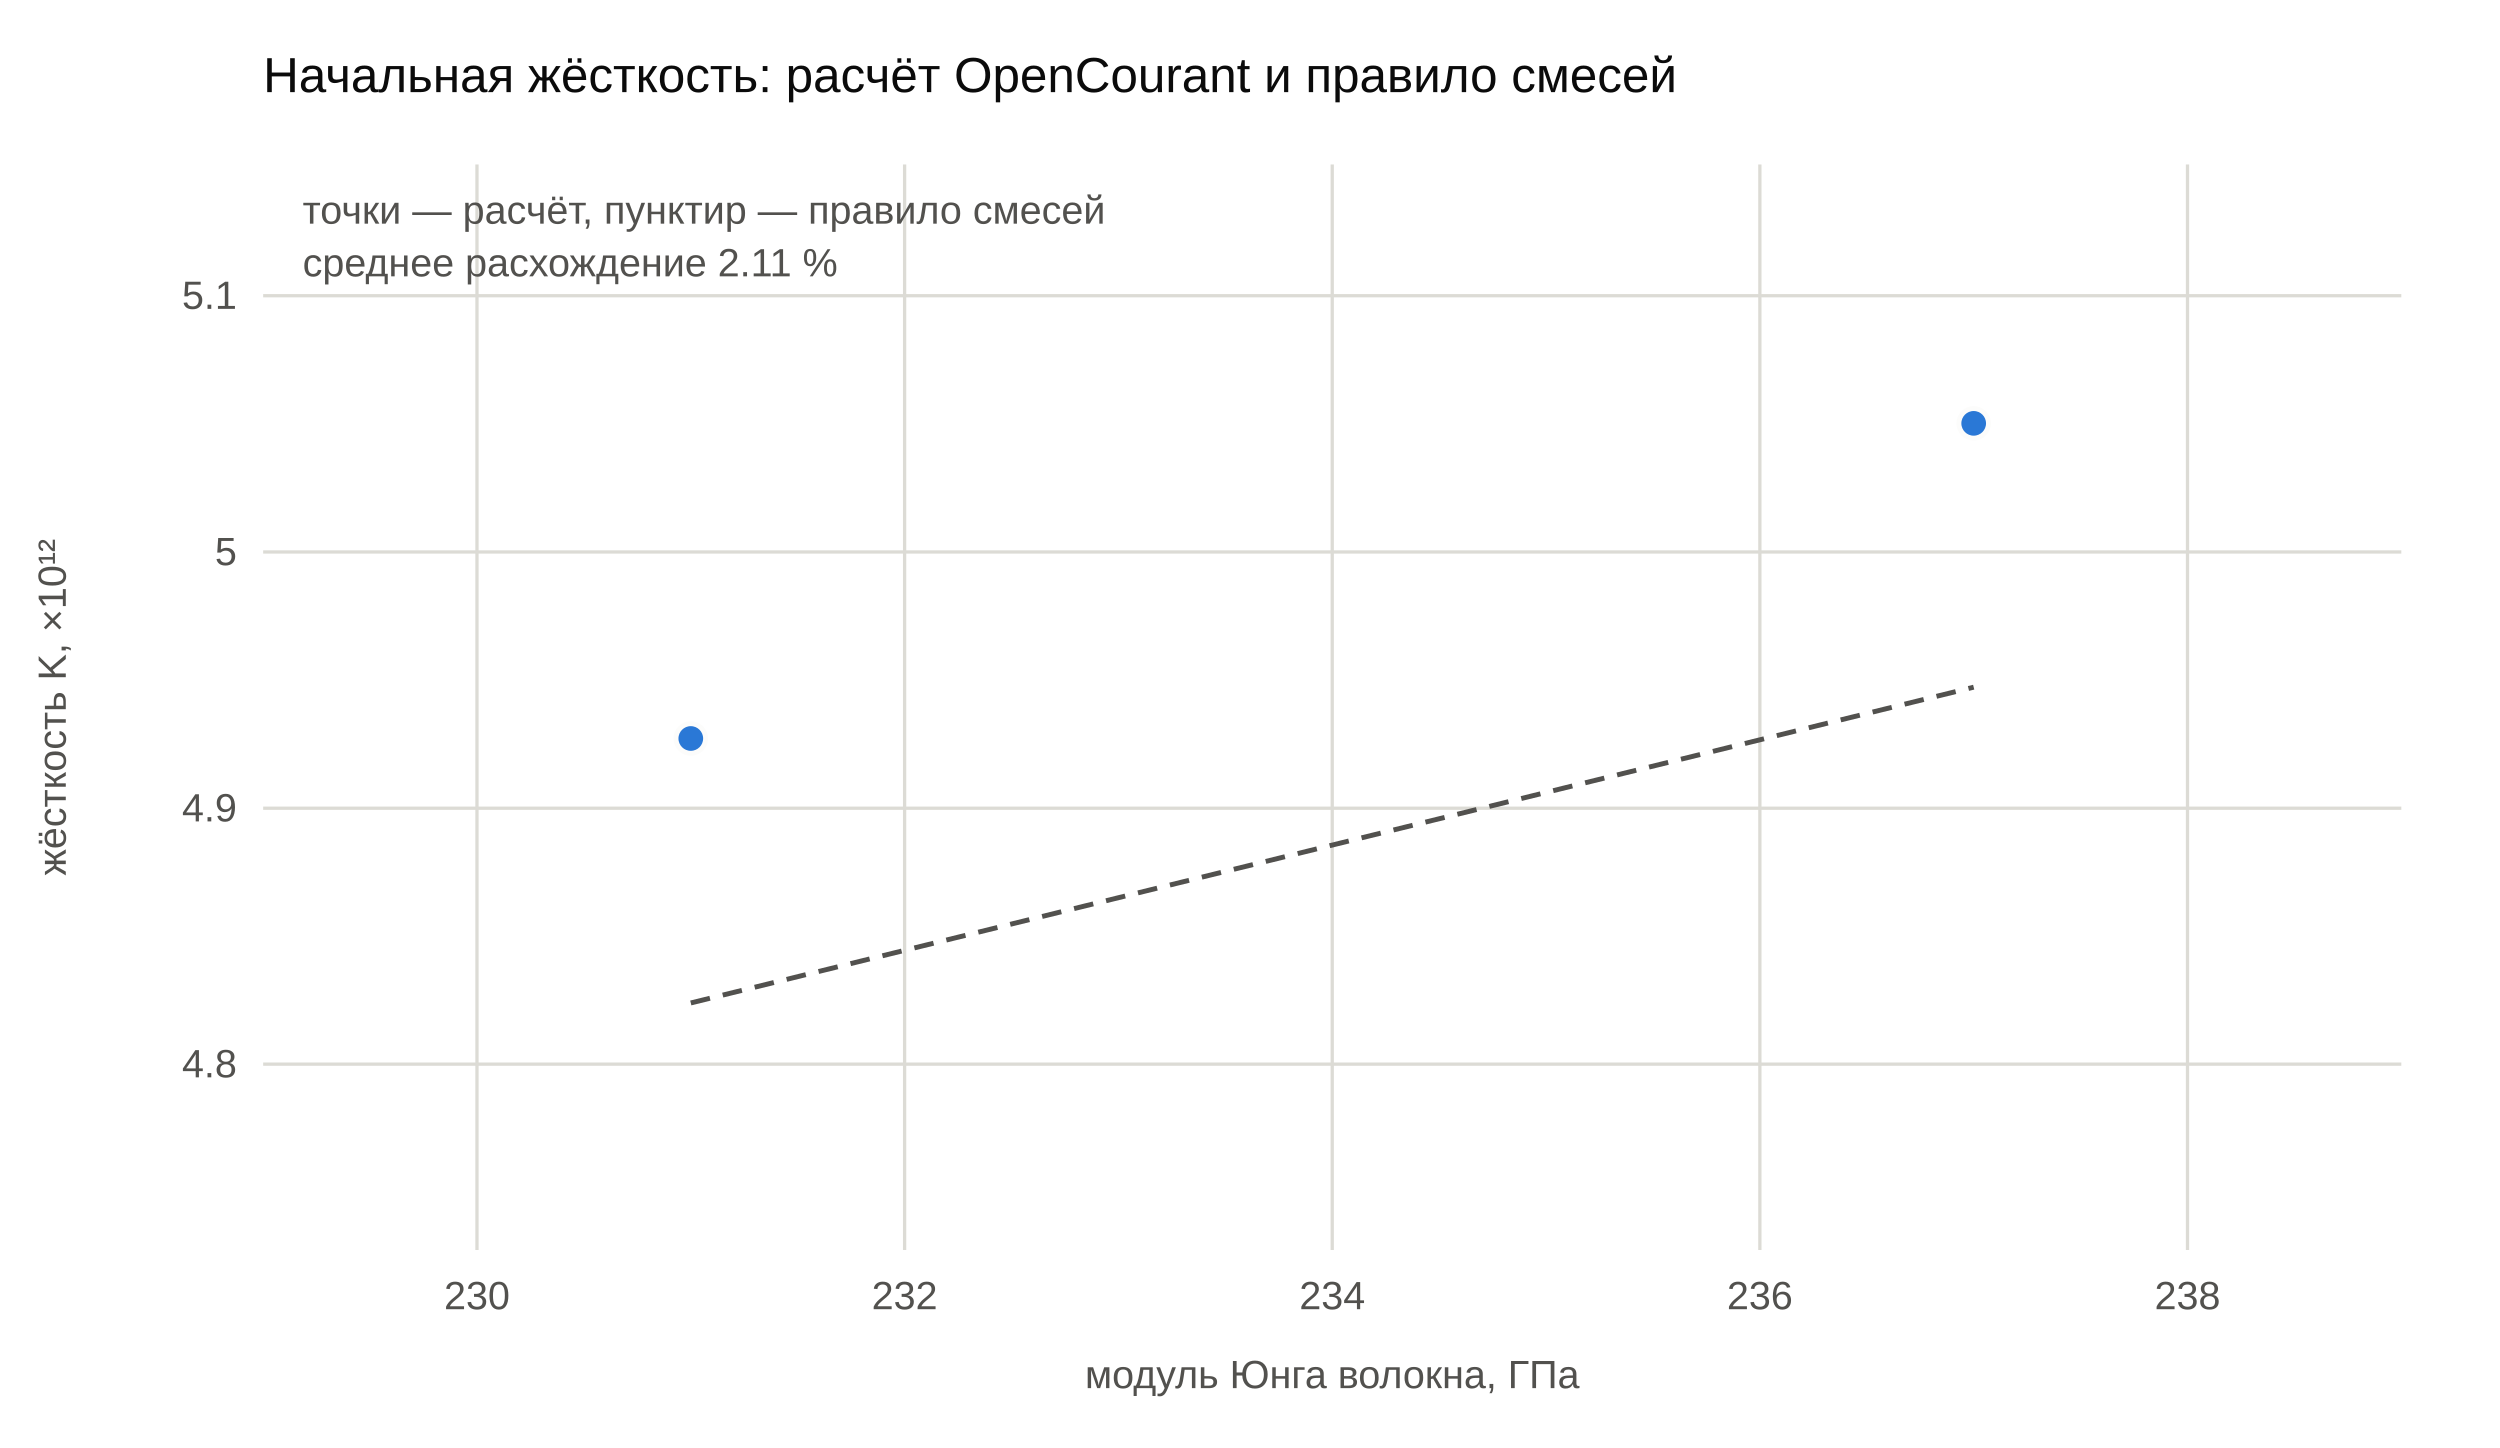
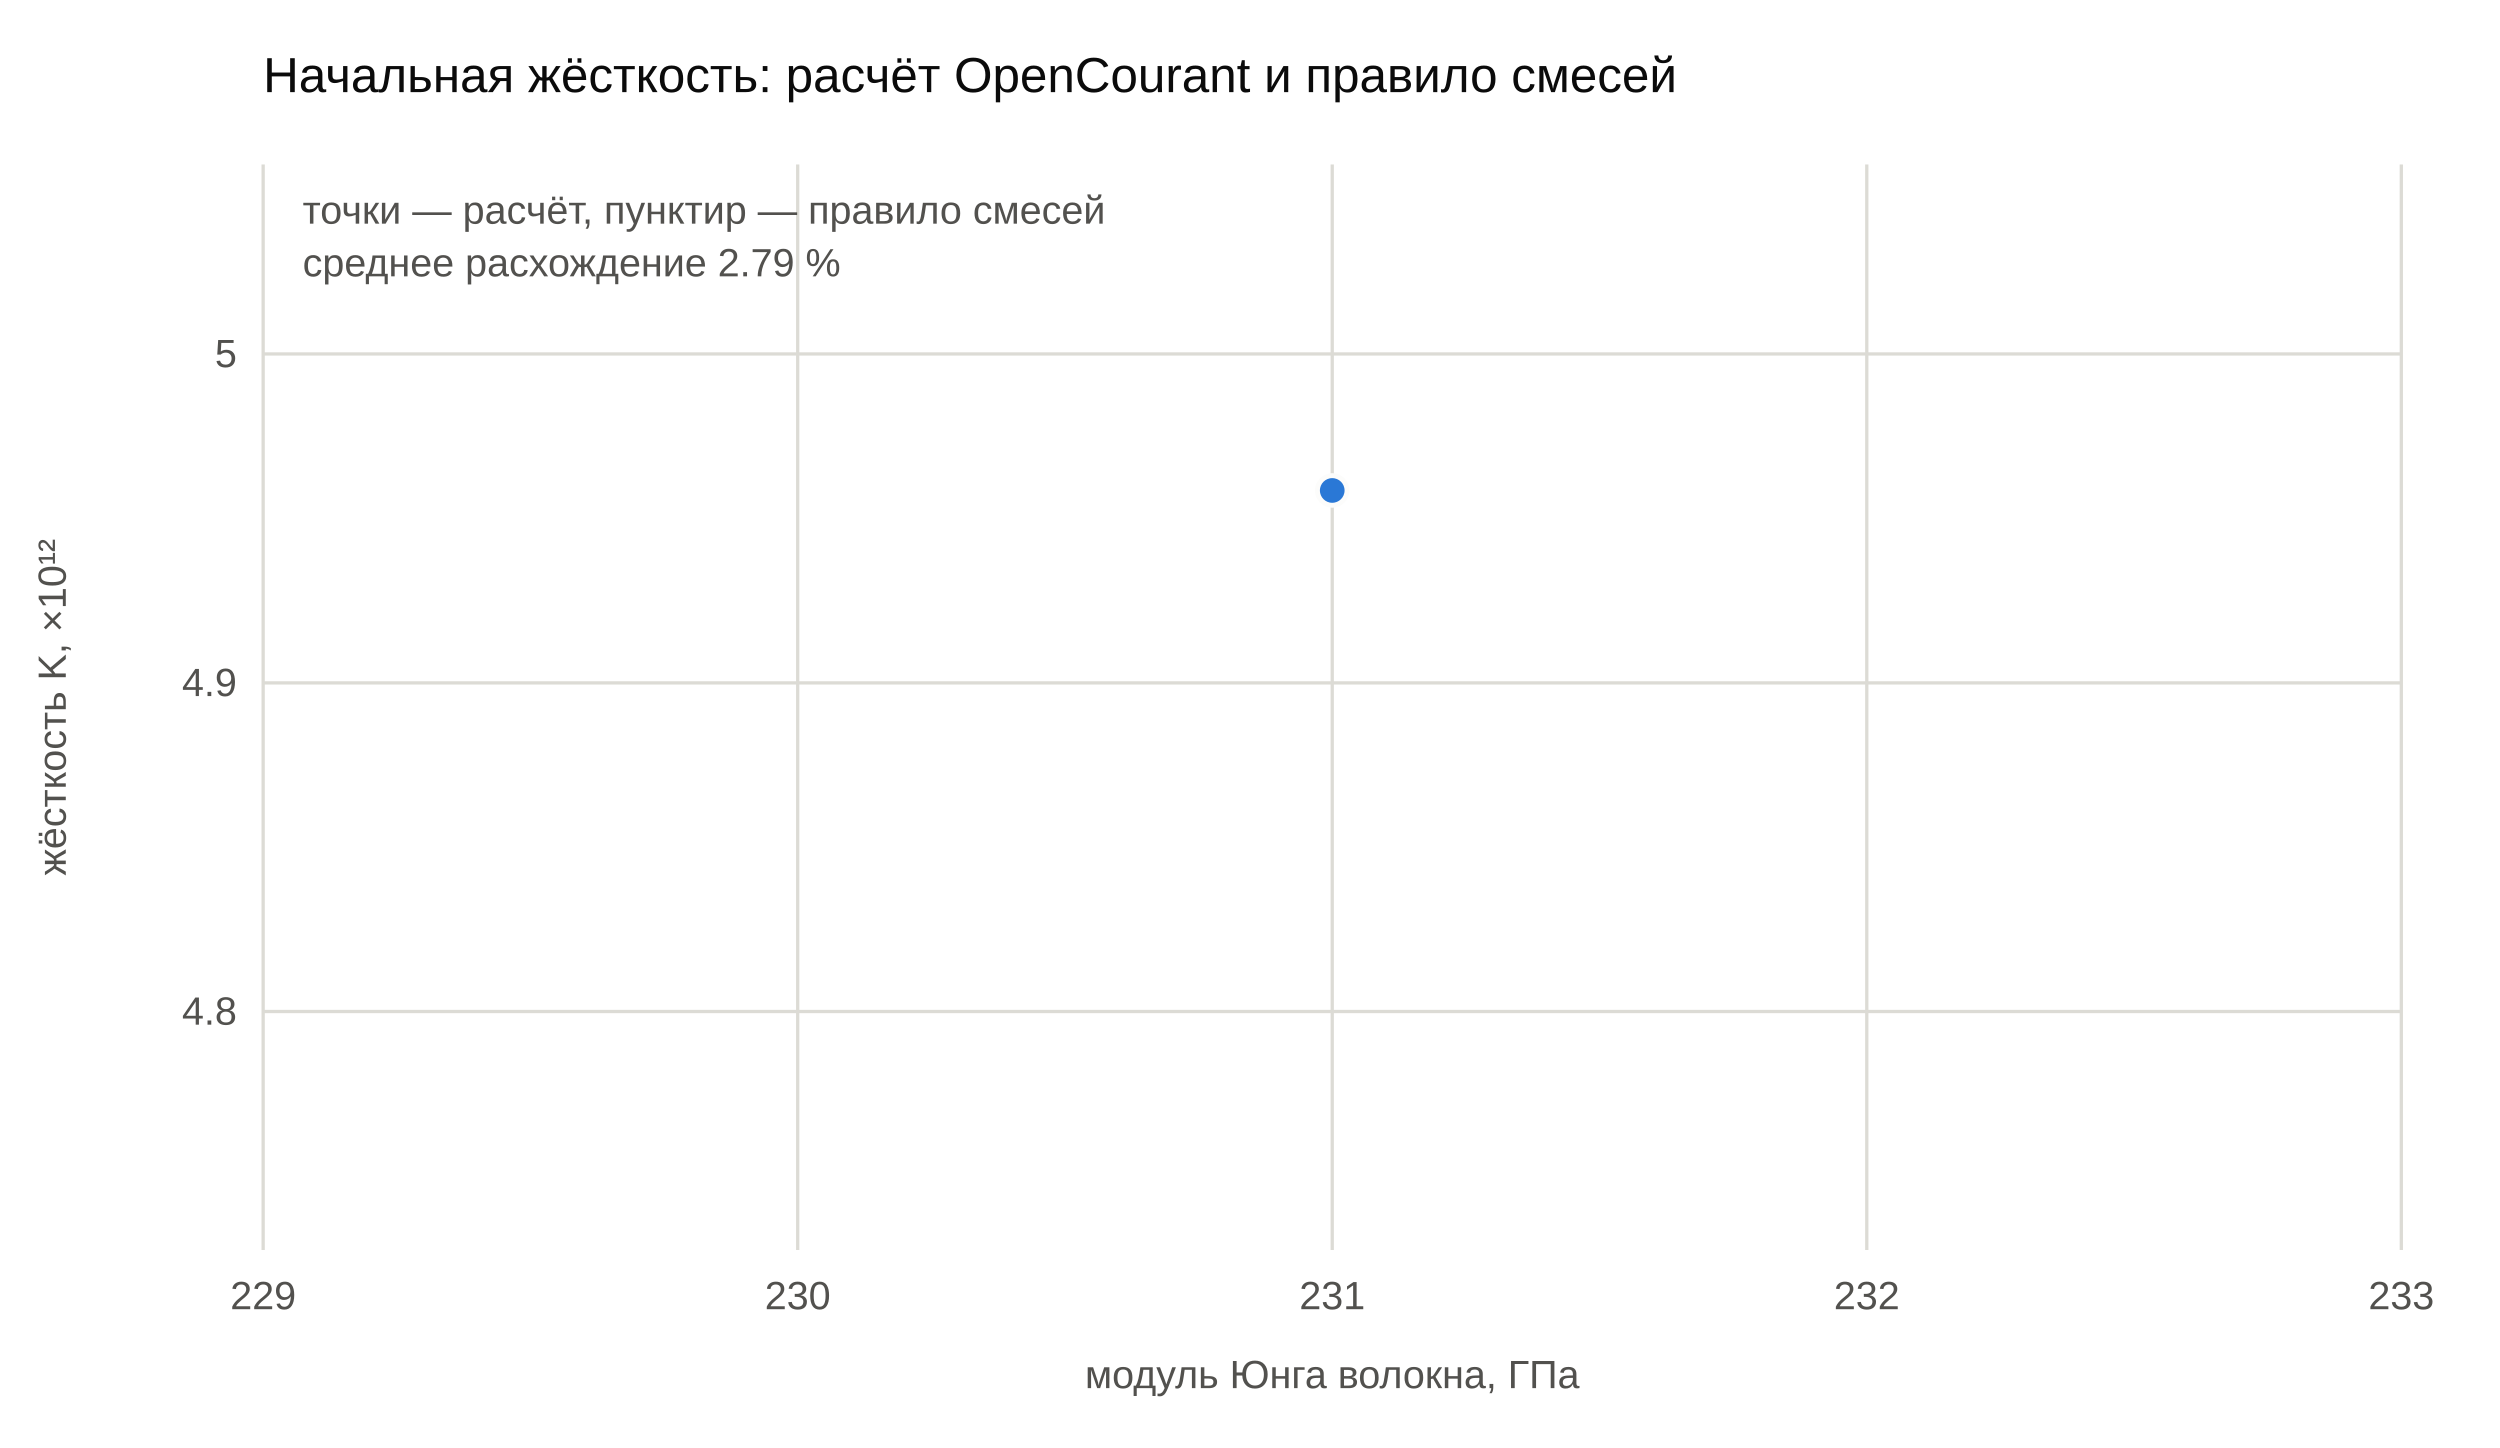
<svg xmlns="http://www.w3.org/2000/svg" width="760" height="440" font-family="Arial" font-size="12">
  <rect width="100%%" height="100%%" fill="#fcfcfb" />
  <text x="80" y="28" font-size="15" fill="#0b0b0b">Начальная жёсткость: расчёт OpenCourant и правило смесей</text>
-   <line x1="145.0" y1="50" x2="145.0" y2="380" stroke="#dcdbd5" />
-   <text x="145.0" y="398" text-anchor="middle" fill="#52514e">230</text>
-   <line x1="275.0" y1="50" x2="275.0" y2="380" stroke="#dcdbd5" />
-   <text x="275.0" y="398" text-anchor="middle" fill="#52514e">232</text>
+   <line x1="80.0" y1="50" x2="80.0" y2="380" stroke="#dcdbd5" />
+   <text x="80.0" y="398" text-anchor="middle" fill="#52514e">229</text>
+   <line x1="242.5" y1="50" x2="242.5" y2="380" stroke="#dcdbd5" />
+   <text x="242.5" y="398" text-anchor="middle" fill="#52514e">230</text>
  <line x1="405.0" y1="50" x2="405.0" y2="380" stroke="#dcdbd5" />
-   <text x="405.0" y="398" text-anchor="middle" fill="#52514e">234</text>
-   <line x1="535.0" y1="50" x2="535.0" y2="380" stroke="#dcdbd5" />
-   <text x="535.0" y="398" text-anchor="middle" fill="#52514e">236</text>
-   <line x1="665.0" y1="50" x2="665.0" y2="380" stroke="#dcdbd5" />
-   <text x="665.0" y="398" text-anchor="middle" fill="#52514e">238</text>
-   <line x1="80" y1="323.5" x2="730" y2="323.5" stroke="#dcdbd5" />
-   <text x="72" y="327.5" text-anchor="end" fill="#52514e">4.8</text>
-   <line x1="80" y1="245.7" x2="730" y2="245.7" stroke="#dcdbd5" />
-   <text x="72" y="249.7" text-anchor="end" fill="#52514e">4.9</text>
-   <line x1="80" y1="167.8" x2="730" y2="167.8" stroke="#dcdbd5" />
-   <text x="72" y="171.8" text-anchor="end" fill="#52514e">5</text>
-   <line x1="80" y1="89.9" x2="730" y2="89.9" stroke="#dcdbd5" />
-   <text x="72" y="93.9" text-anchor="end" fill="#52514e">5.1</text>
+   <text x="405.0" y="398" text-anchor="middle" fill="#52514e">231</text>
+   <line x1="567.5" y1="50" x2="567.5" y2="380" stroke="#dcdbd5" />
+   <text x="567.5" y="398" text-anchor="middle" fill="#52514e">232</text>
+   <line x1="730.0" y1="50" x2="730.0" y2="380" stroke="#dcdbd5" />
+   <text x="730.0" y="398" text-anchor="middle" fill="#52514e">233</text>
+   <line x1="80" y1="307.5" x2="730" y2="307.5" stroke="#dcdbd5" />
+   <text x="72" y="311.5" text-anchor="end" fill="#52514e">4.8</text>
+   <line x1="80" y1="207.6" x2="730" y2="207.6" stroke="#dcdbd5" />
+   <text x="72" y="211.6" text-anchor="end" fill="#52514e">4.9</text>
+   <line x1="80" y1="107.6" x2="730" y2="107.6" stroke="#dcdbd5" />
+   <text x="72" y="111.6" text-anchor="end" fill="#52514e">5</text>
  <text x="405" y="422" text-anchor="middle" fill="#52514e">модуль Юнга волокна, ГПа</text>
  <text transform="translate(20,215) rotate(-90)" text-anchor="middle" fill="#52514e">жёсткость K, ×10¹²</text>
-   <polyline points="210.0,304.9 600.0,208.9" fill="none" stroke="#52514e" stroke-width="1.5" stroke-dasharray="6 4" />
-   <circle cx="210.0" cy="224.5" r="4.5" fill="#2a78d6" stroke="#fcfcfb" stroke-width="1.5" />
-   <circle cx="600.0" cy="128.7" r="4.5" fill="#2a78d6" stroke="#fcfcfb" stroke-width="1.5" />
+   <polyline points="405.0,283.6 405.0,283.6" fill="none" stroke="#52514e" stroke-width="1.5" stroke-dasharray="6 4" />
+   <circle cx="405.0" cy="149.1" r="4.5" fill="#2a78d6" stroke="#fcfcfb" stroke-width="1.5" />
  <text x="92" y="68" fill="#52514e">точки — расчёт, пунктир — правило смесей</text>
-   <text x="92" y="84" fill="#52514e">среднее расхождение 2.11 %</text>
+   <text x="92" y="84" fill="#52514e">среднее расхождение 2.79 %</text>
</svg>
